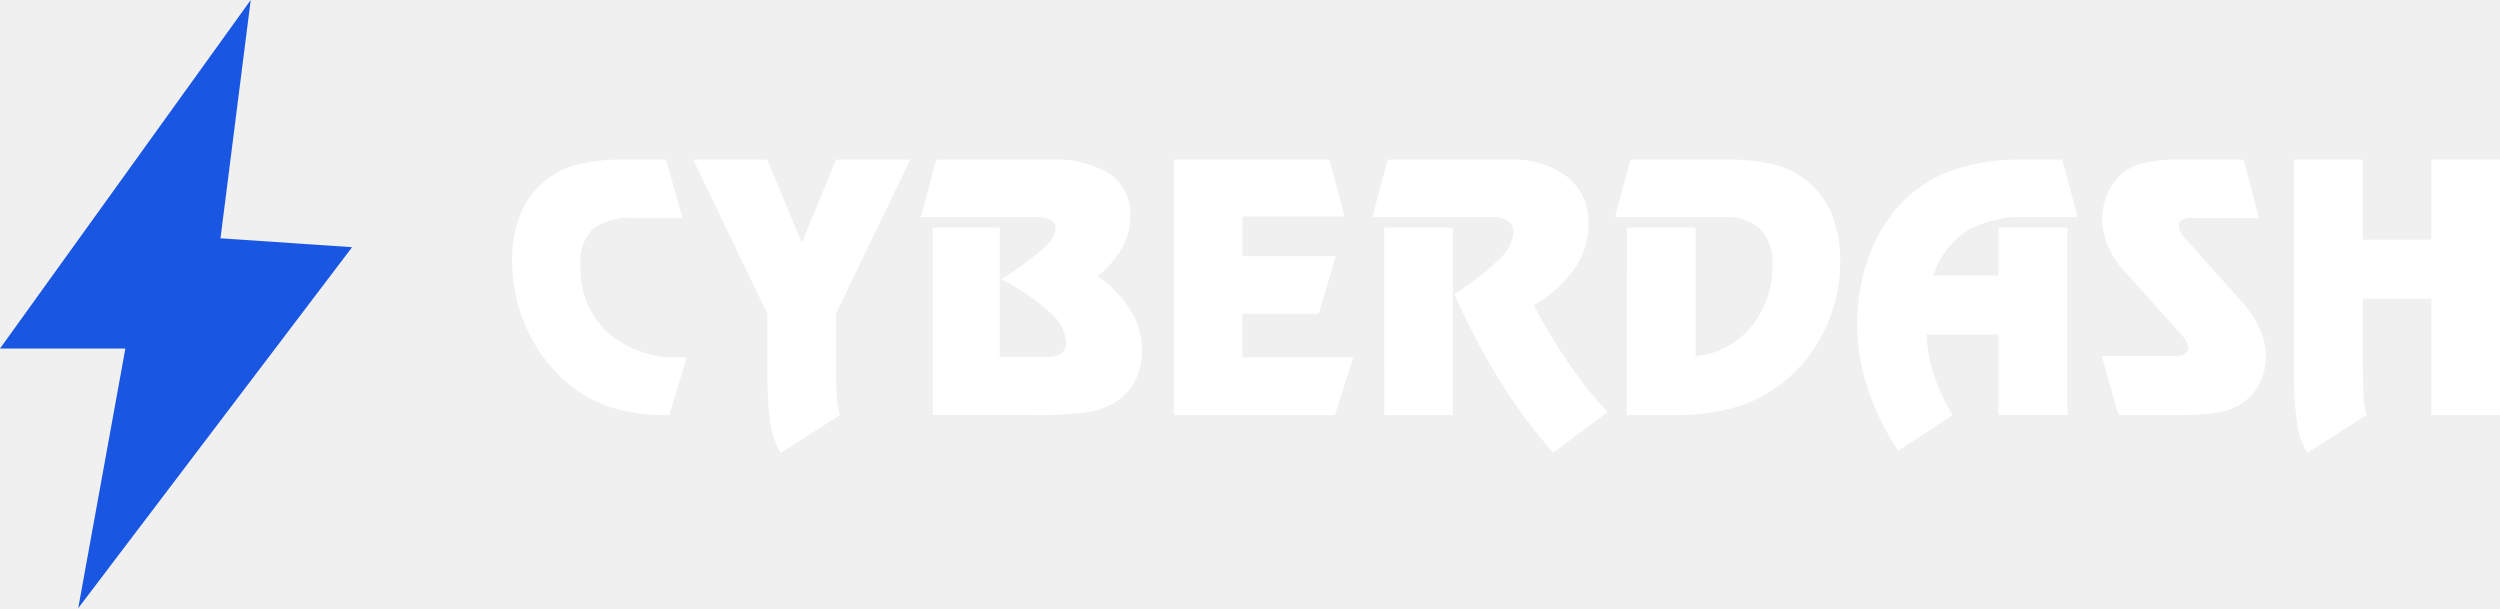
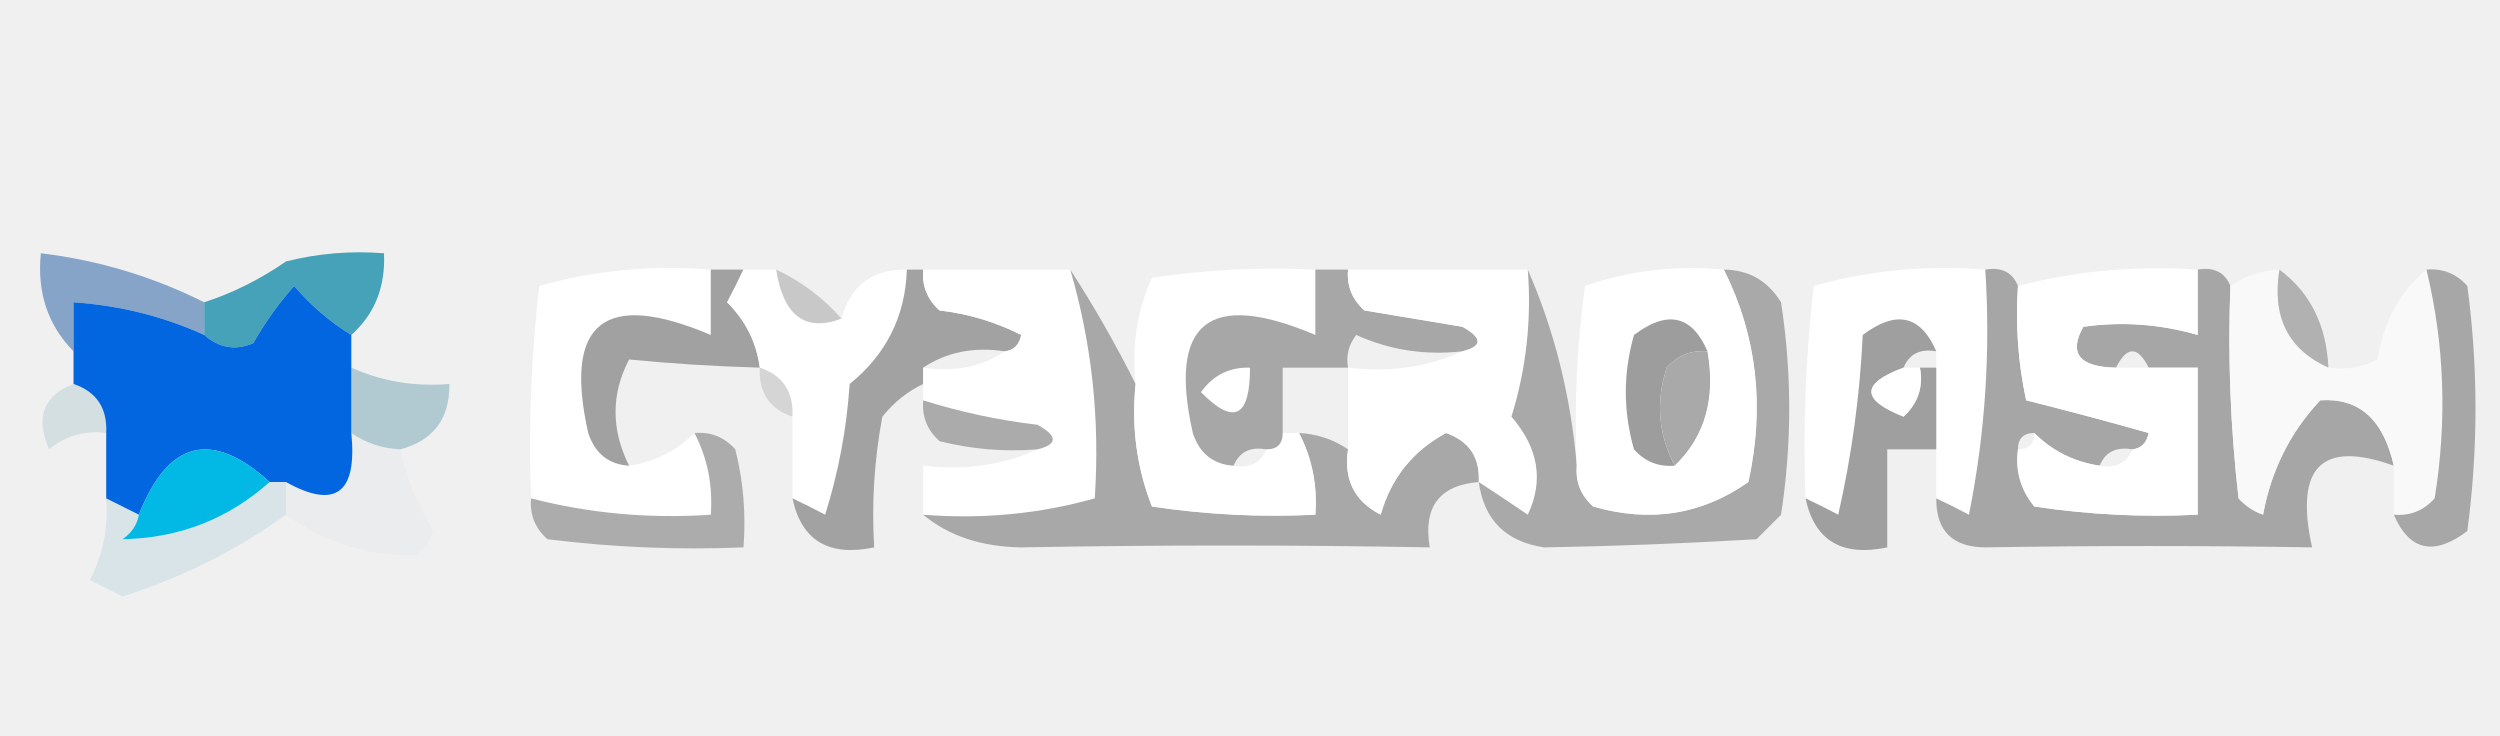
- <svg xmlns="http://www.w3.org/2000/svg" width="146.413" height="35.618" viewBox="0 0 146.413 35.618">
-   <g id="Group_989" data-name="Group 989" transform="translate(6870.231 -2972.908)">
-     <path id="Path_16032" data-name="Path 16032" d="M-6855.547,2972.908l-14.685,20.413h7.343l-2.761,15.206,16.039-21.142-7.707-.521Z" fill="#1956e2" />
-     <path id="Path_16033" data-name="Path 16033" d="M-6715.069,3044.79a10.341,10.341,0,0,1-3.352-.493,7.408,7.408,0,0,1-2.6-1.547,8.9,8.9,0,0,1-2.258-3.139,9.654,9.654,0,0,1-.8-3.888,7,7,0,0,1,.482-2.681,5.018,5.018,0,0,1,1.42-1.961,4.959,4.959,0,0,1,1.893-.956,11.418,11.418,0,0,1,2.888-.3h2.326l.966,3.42h-2.79a3.734,3.734,0,0,0-2.448.636,2.65,2.65,0,0,0-.735,2.1,5.137,5.137,0,0,0,1.582,3.972,6.144,6.144,0,0,0,4.332,1.459h.306l-1.016,3.371Zm10.19,0-3.469,2.217a4.376,4.376,0,0,1-.606-1.729,22.354,22.354,0,0,1-.183-3.356v-3.065l-4.337-9.028h4.337l2.021,4.888,2-4.888h4.356l-4.356,9.028v2.79q0,1.281.054,2.03A4.632,4.632,0,0,0-6704.879,3044.79Zm5.431-10.979h3.923v7.569h2.8a1.352,1.352,0,0,0,.823-.207.733.733,0,0,0,.271-.621,2.572,2.572,0,0,0-.936-1.764,12.935,12.935,0,0,0-2.858-1.952,18.953,18.953,0,0,0,2.435-1.779q.738-.685.739-1.148a.592.592,0,0,0-.271-.537,1.657,1.657,0,0,0-.862-.172h-6.762l.907-3.371h6.6a6.219,6.219,0,0,1,3.563.838,2.843,2.843,0,0,1,1.2,2.493,3.751,3.751,0,0,1-.464,1.833,5.851,5.851,0,0,1-1.458,1.666,6.657,6.657,0,0,1,1.941,2,4.433,4.433,0,0,1,.67,2.316,3.849,3.849,0,0,1-.424,1.838,3.282,3.282,0,0,1-1.252,1.286,4.482,4.482,0,0,1-1.616.532,22.7,22.7,0,0,1-3.193.158h-5.775Zm24.127-.651h-5.992v2.326h5.471l-1,3.371h-4.475v2.563h6.5l-1.074,3.371h-9.441v-14.961h9.106Zm11.078,5.214a34.769,34.769,0,0,0,2.07,3.43,23.555,23.555,0,0,0,2.257,2.809l-3.193,2.375a30.767,30.767,0,0,1-3.114-4.184,41.6,41.6,0,0,1-2.681-5.1,15.346,15.346,0,0,0,2.631-2.036,2.43,2.43,0,0,0,.838-1.552.819.819,0,0,0-.3-.675,1.348,1.348,0,0,0-.862-.241h-7.105l.906-3.371h7.008a5.448,5.448,0,0,1,3.494,1,3.38,3.38,0,0,1,1.246,2.794,4.491,4.491,0,0,1-.793,2.572A7.868,7.868,0,0,1-6664.243,3038.373Zm-8.762-4.563h4.021v10.979H-6673Zm14.213,0h4.021v7.53a4.678,4.678,0,0,0,3.238-1.71,5.519,5.519,0,0,0,1.267-3.662,2.806,2.806,0,0,0-.705-2.055,2.719,2.719,0,0,0-2.025-.714h-6.5l.907-3.371h5.549a11.43,11.43,0,0,1,2.946.305,5.047,5.047,0,0,1,1.941,1.015,4.806,4.806,0,0,1,1.386,1.957,7.347,7.347,0,0,1,.468,2.706,9.143,9.143,0,0,1-.769,3.686,8.672,8.672,0,0,1-2.158,3.016,8.281,8.281,0,0,1-2.933,1.74,12.617,12.617,0,0,1-3.967.537h-2.671Zm23.092-3.982h2.405l.906,3.371h-3.045a6.449,6.449,0,0,0-3.475.813,4.933,4.933,0,0,0-1.937,2.606h3.814v-2.809h4.041v10.979h-4.041v-4.721h-4.219a9.163,9.163,0,0,0,.443,2.4,10.751,10.751,0,0,0,1.094,2.321l-3.192,2.1a15.532,15.532,0,0,1-1.8-3.7,12.094,12.094,0,0,1-.6-3.75,11.23,11.23,0,0,1,.715-4.021,8.9,8.9,0,0,1,2.016-3.184,7.616,7.616,0,0,1,2.912-1.809A11.988,11.988,0,0,1-6635.7,3029.828Zm13.927,3.42h-3.933a1.106,1.106,0,0,0-.586.118.423.423,0,0,0-.183.384.652.652,0,0,0,.084.306,1.96,1.96,0,0,0,.28.375l3.272,3.657a6.666,6.666,0,0,1,1.108,1.646,3.916,3.916,0,0,1,.36,1.626,3.424,3.424,0,0,1-.345,1.523,3.1,3.1,0,0,1-.967,1.158,3.513,3.513,0,0,1-1.369.576,13.206,13.206,0,0,1-2.5.173H-6630l-.986-3.45h4.356a.858.858,0,0,0,.527-.138.484.484,0,0,0,.183-.414.63.63,0,0,0-.084-.271,1.878,1.878,0,0,0-.222-.33l-3.577-3.992a4.688,4.688,0,0,1-.848-1.38,4.072,4.072,0,0,1-.3-1.508,3.754,3.754,0,0,1,.178-1.163,3.454,3.454,0,0,1,.522-1.015,2.915,2.915,0,0,1,1.39-1,8.1,8.1,0,0,1,2.532-.3h3.646Zm6.081-3.42v4.691h4.012v-4.691h4.021v14.961h-4.021v-6.821h-4.012v3.677q0,1.389.05,2.094a4.386,4.386,0,0,0,.167,1.05l-3.469,2.217a4.376,4.376,0,0,1-.606-1.729,22.354,22.354,0,0,1-.183-3.356v-12.093Z" transform="translate(-116.158 -47.575)" fill="#fff" />
+ <svg xmlns="http://www.w3.org/2000/svg" version="1.1" width="153px" height="45px" style="shape-rendering:geometricPrecision; text-rendering:geometricPrecision; image-rendering:optimizeQuality; fill-rule:evenodd; clip-rule:evenodd">
+   <g>
+     <path style="opacity:0.443" fill="#004392" d="M 12.5,18.5 C 12.5,19.167 12.5,19.833 12.5,20.5C 9.996,19.361 7.33,18.694 4.5,18.5C 4.5,19.5 4.5,20.5 4.5,21.5C 2.926,19.898 2.259,17.898 2.5,15.5C 6.008,15.921 9.341,16.921 12.5,18.5 Z" />
+   </g>
+   <g>
+     <path style="opacity:1" fill="#fefffe" d="M 43.5,16.5 C 43.5,17.833 43.5,19.167 43.5,20.5C 36.978,17.731 34.478,19.731 36,26.5C 36.417,27.756 37.25,28.423 38.5,28.5C 40.062,28.267 41.395,27.601 42.5,26.5C 43.301,28.042 43.634,29.709 43.5,31.5C 39.731,31.756 36.064,31.423 32.5,30.5C 32.334,26.154 32.501,21.821 33,17.5C 36.394,16.544 39.894,16.211 43.5,16.5 Z" />
+   </g>
+   <g>
+     <path style="opacity:0.331" fill="#000000" d="M 43.5,16.5 C 44.167,16.5 44.833,16.5 45.5,16.5C 45.196,17.15 44.863,17.817 44.5,18.5C 45.63,19.622 46.297,20.956 46.5,22.5C 43.748,22.422 41.082,22.255 38.5,22C 37.395,24.12 37.395,26.287 38.5,28.5C 37.25,28.423 36.417,27.756 36,26.5C 34.478,19.731 36.978,17.731 43.5,20.5C 43.5,19.167 43.5,17.833 43.5,16.5 Z" />
+   </g>
+   <g>
+     <path style="opacity:1" fill="#fefffe" d="M 45.5,16.5 C 46.167,16.5 46.833,16.5 47.5,16.5C 47.942,19.332 49.275,20.332 51.5,19.5C 52.048,17.468 53.381,16.468 55.5,16.5C 55.405,19.358 54.238,21.691 52,23.5C 51.818,26.226 51.318,28.893 50.5,31.5C 49.816,31.137 49.15,30.804 48.5,30.5C 48.5,28.833 48.5,27.167 48.5,25.5C 48.573,23.973 47.906,22.973 46.5,22.5C 46.297,20.956 45.63,19.622 44.5,18.5C 44.863,17.817 45.196,17.15 45.5,16.5 Z" />
+   </g>
+   <g>
+     <path style="opacity:0.167" fill="#000000" d="M 47.5,16.5 C 49.03,17.211 50.363,18.211 51.5,19.5C 49.275,20.332 47.942,19.332 47.5,16.5 Z" />
+   </g>
+   <g>
+     <path style="opacity:0.327" fill="#000000" d="M 55.5,16.5 C 55.833,16.5 56.167,16.5 56.5,16.5C 56.414,17.496 56.748,18.329 57.5,19C 59.256,19.202 60.922,19.702 62.5,20.5C 62.376,21.107 62.043,21.44 61.5,21.5C 59.585,21.215 57.919,21.549 56.5,22.5C 56.5,22.833 56.5,23.167 56.5,23.5C 55.542,23.953 54.708,24.619 54,25.5C 53.503,28.146 53.336,30.813 53.5,33.5C 50.715,34.084 49.048,33.084 48.5,30.5C 49.15,30.804 49.816,31.137 50.5,31.5C 51.318,28.893 51.818,26.226 52,23.5C 54.238,21.691 55.405,19.358 55.5,16.5 Z" />
+   </g>
+   <g>
+     <path style="opacity:1" fill="#fefffe" d="M 56.5,16.5 C 59.5,16.5 62.5,16.5 65.5,16.5C 66.824,21.031 67.324,25.698 67,30.5C 63.606,31.456 60.106,31.789 56.5,31.5C 56.5,30.5 56.5,29.5 56.5,28.5C 59.059,28.802 61.393,28.468 63.5,27.5C 64.738,27.19 64.738,26.69 63.5,26C 61.08,25.71 58.746,25.21 56.5,24.5C 56.5,24.167 56.5,23.833 56.5,23.5C 56.5,23.167 56.5,22.833 56.5,22.5C 58.415,22.785 60.081,22.451 61.5,21.5C 62.043,21.44 62.376,21.107 62.5,20.5C 60.922,19.702 59.256,19.202 57.5,19C 56.748,18.329 56.414,17.496 56.5,16.5 Z" />
+   </g>
+   <g>
+     <path style="opacity:0.304" fill="#000000" d="M 65.5,16.5 C 66.941,18.724 68.274,21.058 69.5,23.5C 69.232,26.119 69.565,28.619 70.5,31C 73.817,31.498 77.15,31.665 80.5,31.5C 80.634,29.709 80.301,28.042 79.5,26.5C 80.609,26.557 81.609,26.89 82.5,27.5C 82.222,29.346 82.889,30.68 84.5,31.5C 85.132,29.263 86.465,27.596 88.5,26.5C 89.918,27.005 90.585,28.005 90.5,29.5C 88.088,29.694 87.088,31.027 87.5,33.5C 79.243,33.346 70.909,33.346 62.5,33.5C 60.048,33.461 58.048,32.794 56.5,31.5C 60.106,31.789 63.606,31.456 67,30.5C 67.324,25.698 66.824,21.031 65.5,16.5 Z" />
+   </g>
+   <g>
+     <path style="opacity:1" fill="#fefffe" d="M 80.5,16.5 C 80.5,17.833 80.5,19.167 80.5,20.5C 73.978,17.731 71.478,19.731 73,26.5C 73.417,27.756 74.25,28.423 75.5,28.5C 76.492,28.672 77.158,28.338 77.5,27.5C 78.167,27.5 78.5,27.167 78.5,26.5C 78.833,26.5 79.167,26.5 79.5,26.5C 80.301,28.042 80.634,29.709 80.5,31.5C 77.15,31.665 73.817,31.498 70.5,31C 69.565,28.619 69.232,26.119 69.5,23.5C 69.244,21.207 69.577,19.041 70.5,17C 73.817,16.502 77.15,16.335 80.5,16.5 Z" />
+   </g>
+   <g>
+     <path style="opacity:0.306" fill="#000000" d="M 80.5,16.5 C 81.167,16.5 81.833,16.5 82.5,16.5C 82.414,17.496 82.748,18.329 83.5,19C 85.5,19.333 87.5,19.667 89.5,20C 90.738,20.69 90.738,21.19 89.5,21.5C 87.207,21.756 85.041,21.423 83,20.5C 82.536,21.094 82.369,21.761 82.5,22.5C 81.167,22.5 79.833,22.5 78.5,22.5C 78.5,23.833 78.5,25.167 78.5,26.5C 78.5,27.167 78.167,27.5 77.5,27.5C 76.508,27.328 75.842,27.662 75.5,28.5C 74.25,28.423 73.417,27.756 73,26.5C 71.478,19.731 73.978,17.731 80.5,20.5C 80.5,19.167 80.5,17.833 80.5,16.5 Z" />
+   </g>
+   <g>
+     <path style="opacity:1" fill="#fefffe" d="M 82.5,16.5 C 86.167,16.5 89.833,16.5 93.5,16.5C 93.74,19.579 93.407,22.579 92.5,25.5C 94.156,27.412 94.49,29.412 93.5,31.5C 92.482,30.808 91.482,30.141 90.5,29.5C 90.585,28.005 89.918,27.005 88.5,26.5C 86.465,27.596 85.132,29.263 84.5,31.5C 82.889,30.68 82.222,29.346 82.5,27.5C 82.5,25.833 82.5,24.167 82.5,22.5C 85.059,22.802 87.393,22.468 89.5,21.5C 90.738,21.19 90.738,20.69 89.5,20C 87.5,19.667 85.5,19.333 83.5,19C 82.748,18.329 82.414,17.496 82.5,16.5 Z" />
+   </g>
+   <g>
+     <path style="opacity:0.294" fill="#000000" d="M 93.5,16.5 C 95.131,20.233 96.131,24.233 96.5,28.5C 96.414,29.496 96.748,30.329 97.5,31C 100.993,32.004 104.159,31.504 107,29.5C 108.022,24.871 107.522,20.538 105.5,16.5C 107.017,16.511 108.184,17.177 109,18.5C 109.667,22.833 109.667,27.167 109,31.5C 108.5,32 108,32.5 107.5,33C 103.016,33.264 98.682,33.43 94.5,33.5C 92.152,33.152 90.818,31.818 90.5,29.5C 91.482,30.141 92.482,30.808 93.5,31.5C 94.49,29.412 94.156,27.412 92.5,25.5C 93.407,22.579 93.74,19.579 93.5,16.5 Z M 104.5,21.5 C 105.01,24.388 104.344,26.721 102.5,28.5C 101.489,26.598 101.322,24.598 102,22.5C 102.671,21.748 103.504,21.414 104.5,21.5 Z" />
+   </g>
+   <g>
+     <path style="opacity:1" fill="#fefffe" d="M 105.5,16.5 C 107.522,20.538 108.022,24.871 107,29.5C 104.159,31.504 100.993,32.004 97.5,31C 96.748,30.329 96.414,29.496 96.5,28.5C 96.335,24.818 96.501,21.152 97,17.5C 99.719,16.556 102.552,16.223 105.5,16.5 Z M 104.5,21.5 C 105.01,24.388 104.344,26.721 102.5,28.5C 101.489,26.598 101.322,24.598 102,22.5C 102.671,21.748 103.504,21.414 104.5,21.5 Z" />
+   </g>
+   <g>
+     <path style="opacity:1" fill="#fefffe" d="M 121.5,16.5 C 121.827,21.544 121.494,26.544 120.5,31.5C 119.817,31.137 119.15,30.804 118.5,30.5C 118.5,29.5 118.5,28.5 118.5,27.5C 118.5,25.833 118.5,24.167 118.5,22.5C 118.5,22.167 118.5,21.833 118.5,21.5C 117.545,19.29 116.045,18.957 114,20.5C 113.825,24.211 113.325,27.878 112.5,31.5C 111.817,31.137 111.15,30.804 110.5,30.5C 110.334,26.154 110.501,21.821 111,17.5C 114.394,16.544 117.894,16.211 121.5,16.5 Z" />
+   </g>
+   <g>
+     <path style="opacity:0.309" fill="#000000" d="M 121.5,16.5 C 122.492,16.328 123.158,16.662 123.5,17.5C 123.337,19.857 123.503,22.19 124,24.5C 126.473,25.12 128.973,25.786 131.5,26.5C 131.376,27.107 131.043,27.44 130.5,27.5C 129.508,27.328 128.842,27.662 128.5,28.5C 126.938,28.267 125.605,27.601 124.5,26.5C 123.833,26.5 123.5,26.833 123.5,27.5C 123.33,28.822 123.663,29.989 124.5,31C 127.817,31.498 131.15,31.665 134.5,31.5C 134.5,28.5 134.5,25.5 134.5,22.5C 133.5,22.5 132.5,22.5 131.5,22.5C 130.833,21.167 130.167,21.167 129.5,22.5C 127.255,22.459 126.588,21.625 127.5,20C 129.847,19.666 132.181,19.833 134.5,20.5C 134.5,19.167 134.5,17.833 134.5,16.5C 135.492,16.328 136.158,16.662 136.5,17.5C 136.334,21.846 136.501,26.179 137,30.5C 137.414,30.957 137.914,31.291 138.5,31.5C 138.999,28.783 140.165,26.449 142,24.5C 144.363,24.331 145.863,25.665 146.5,28.5C 142.082,26.913 140.415,28.58 141.5,33.5C 134.831,33.389 128.164,33.389 121.5,33.5C 119.484,33.484 118.484,32.484 118.5,30.5C 119.15,30.804 119.817,31.137 120.5,31.5C 121.494,26.544 121.827,21.544 121.5,16.5 Z" />
+   </g>
+   <g>
+     <path style="opacity:1" fill="#fefffe" d="M 134.5,16.5 C 134.5,17.833 134.5,19.167 134.5,20.5C 132.181,19.833 129.847,19.666 127.5,20C 126.588,21.625 127.255,22.459 129.5,22.5C 130.167,22.5 130.833,22.5 131.5,22.5C 132.5,22.5 133.5,22.5 134.5,22.5C 134.5,25.5 134.5,28.5 134.5,31.5C 131.15,31.665 127.817,31.498 124.5,31C 123.663,29.989 123.33,28.822 123.5,27.5C 124.167,27.5 124.5,27.167 124.5,26.5C 125.605,27.601 126.938,28.267 128.5,28.5C 129.492,28.672 130.158,28.338 130.5,27.5C 131.043,27.44 131.376,27.107 131.5,26.5C 128.973,25.786 126.473,25.12 124,24.5C 123.503,22.19 123.337,19.857 123.5,17.5C 127.064,16.577 130.731,16.244 134.5,16.5 Z" />
+   </g>
+   <g>
+     <path style="opacity:1" fill="#f9f9f9" d="M 139.5,16.5 C 139.031,19.393 140.031,21.393 142.5,22.5C 143.552,22.649 144.552,22.483 145.5,22C 145.88,19.674 146.88,17.841 148.5,16.5C 149.607,21.081 149.773,25.748 149,30.5C 148.329,31.252 147.496,31.586 146.5,31.5C 146.5,30.5 146.5,29.5 146.5,28.5C 145.863,25.665 144.363,24.331 142,24.5C 140.165,26.449 138.999,28.783 138.5,31.5C 137.914,31.291 137.414,30.957 137,30.5C 136.501,26.179 136.334,21.846 136.5,17.5C 137.391,16.89 138.391,16.557 139.5,16.5 Z" />
+   </g>
+   <g>
+     <path style="opacity:0.263" fill="#000000" d="M 139.5,16.5 C 141.379,17.895 142.379,19.895 142.5,22.5C 140.031,21.393 139.031,19.393 139.5,16.5 Z" />
+   </g>
+   <g>
+     <path style="opacity:0.305" fill="#000000" d="M 148.5,16.5 C 149.496,16.414 150.329,16.748 151,17.5C 151.667,22.5 151.667,27.5 151,32.5C 148.955,34.043 147.455,33.71 146.5,31.5C 147.496,31.586 148.329,31.252 149,30.5C 149.773,25.748 149.607,21.081 148.5,16.5 Z" />
+   </g>
+   <g>
+     <path style="opacity:0.718" fill="#0183a3" d="M 21.5,20.5 C 20.206,19.71 19.039,18.71 18,17.5C 17.044,18.579 16.211,19.745 15.5,21C 14.423,21.47 13.423,21.303 12.5,20.5C 12.5,19.833 12.5,19.167 12.5,18.5C 14.255,17.928 15.922,17.095 17.5,16C 19.473,15.505 21.473,15.338 23.5,15.5C 23.598,17.553 22.931,19.22 21.5,20.5 Z" />
+   </g>
+   <g>
+     <path style="opacity:0.386" fill="#000000" d="M 104.5,21.5 C 103.504,21.414 102.671,21.748 102,22.5C 101.322,24.598 101.489,26.598 102.5,28.5C 101.504,28.586 100.671,28.252 100,27.5C 99.333,25.167 99.333,22.833 100,20.5C 102.045,18.957 103.545,19.29 104.5,21.5 Z" />
+   </g>
+   <g>
+     <path style="opacity:0.338" fill="#000000" d="M 118.5,21.5 C 117.508,21.328 116.842,21.662 116.5,22.5C 113.875,23.466 113.875,24.466 116.5,25.5C 117.386,24.675 117.719,23.675 117.5,22.5C 117.833,22.5 118.167,22.5 118.5,22.5C 118.5,24.167 118.5,25.833 118.5,27.5C 117.5,27.5 116.5,27.5 115.5,27.5C 115.5,29.5 115.5,31.5 115.5,33.5C 112.715,34.084 111.048,33.084 110.5,30.5C 111.15,30.804 111.817,31.137 112.5,31.5C 113.325,27.878 113.825,24.211 114,20.5C 116.045,18.957 117.545,19.29 118.5,21.5 Z" />
+   </g>
+   <g>
+     <path style="opacity:1" fill="#0166e0" d="M 21.5,20.5 C 21.5,21.167 21.5,21.833 21.5,22.5C 21.5,23.833 21.5,25.167 21.5,26.5C 21.87,30.186 20.537,31.186 17.5,29.5C 17.167,29.5 16.833,29.5 16.5,29.5C 12.958,26.288 10.291,26.954 8.5,31.5C 7.833,31.167 7.167,30.833 6.5,30.5C 6.5,29.167 6.5,27.833 6.5,26.5C 6.573,24.973 5.906,23.973 4.5,23.5C 4.5,22.833 4.5,22.167 4.5,21.5C 4.5,20.5 4.5,19.5 4.5,18.5C 7.33,18.694 9.996,19.361 12.5,20.5C 13.423,21.303 14.423,21.47 15.5,21C 16.211,19.745 17.044,18.579 18,17.5C 19.039,18.71 20.206,19.71 21.5,20.5 Z" />
+   </g>
+   <g>
+     <path style="opacity:0.114" fill="#000000" d="M 46.5,22.5 C 47.906,22.973 48.573,23.973 48.5,25.5C 47.094,25.027 46.427,24.027 46.5,22.5 Z" />
+   </g>
+   <g>
+     <path style="opacity:1" fill="#fefffe" d="M 76.5,22.5 C 76.506,25.548 75.506,26.048 73.5,24C 74.244,22.961 75.244,22.461 76.5,22.5 Z" />
+   </g>
+   <g>
+     <path style="opacity:1" fill="#fefffe" d="M 116.5,22.5 C 116.833,22.5 117.167,22.5 117.5,22.5C 117.719,23.675 117.386,24.675 116.5,25.5C 113.875,24.466 113.875,23.466 116.5,22.5 Z" />
+   </g>
+   <g>
+     <path style="opacity:0.121" fill="#025d75" d="M 4.5,23.5 C 5.906,23.973 6.573,24.973 6.5,26.5C 5.178,26.33 4.011,26.663 3,27.5C 2.156,25.537 2.656,24.204 4.5,23.5 Z" />
+   </g>
+   <g>
+     <path style="opacity:0.288" fill="#000000" d="M 56.5,24.5 C 58.746,25.21 61.08,25.71 63.5,26C 64.738,26.69 64.738,27.19 63.5,27.5C 61.473,27.662 59.473,27.495 57.5,27C 56.748,26.329 56.414,25.496 56.5,24.5 Z" />
+   </g>
+   <g>
+     <path style="opacity:0.267" fill="#025e79" d="M 21.5,22.5 C 23.379,23.341 25.379,23.675 27.5,23.5C 27.532,25.619 26.532,26.952 24.5,27.5C 23.391,27.443 22.391,27.11 21.5,26.5C 21.5,25.167 21.5,23.833 21.5,22.5 Z" />
+   </g>
+   <g>
+     <path style="opacity:0.285" fill="#000000" d="M 42.5,26.5 C 43.496,26.414 44.329,26.748 45,27.5C 45.495,29.473 45.662,31.473 45.5,33.5C 41.486,33.666 37.486,33.499 33.5,33C 32.748,32.329 32.414,31.496 32.5,30.5C 36.064,31.423 39.731,31.756 43.5,31.5C 43.634,29.709 43.301,28.042 42.5,26.5 Z" />
+   </g>
+   <g>
+     <path style="opacity:1" fill="#01b9e4" d="M 16.5,29.5 C 13.954,31.771 10.954,32.937 7.5,33C 8.056,32.617 8.389,32.117 8.5,31.5C 10.291,26.954 12.958,26.288 16.5,29.5 Z" />
+   </g>
+   <g>
+     <path style="opacity:0.027" fill="#00428f" d="M 21.5,26.5 C 22.391,27.11 23.391,27.443 24.5,27.5C 24.877,29.258 25.544,30.925 26.5,32.5C 26.291,33.086 25.957,33.586 25.5,34C 22.587,34.048 19.921,33.215 17.5,31.5C 17.5,30.833 17.5,30.167 17.5,29.5C 20.537,31.186 21.87,30.186 21.5,26.5 Z" />
+   </g>
+   <g>
+     <path style="opacity:0.103" fill="#007996" d="M 16.5,29.5 C 16.833,29.5 17.167,29.5 17.5,29.5C 17.5,30.167 17.5,30.833 17.5,31.5C 14.467,33.683 11.134,35.35 7.5,36.5C 6.833,36.167 6.167,35.833 5.5,35.5C 6.309,33.929 6.643,32.262 6.5,30.5C 7.167,30.833 7.833,31.167 8.5,31.5C 8.389,32.117 8.056,32.617 7.5,33C 10.954,32.937 13.954,31.771 16.5,29.5 Z" />
  </g>
</svg>
